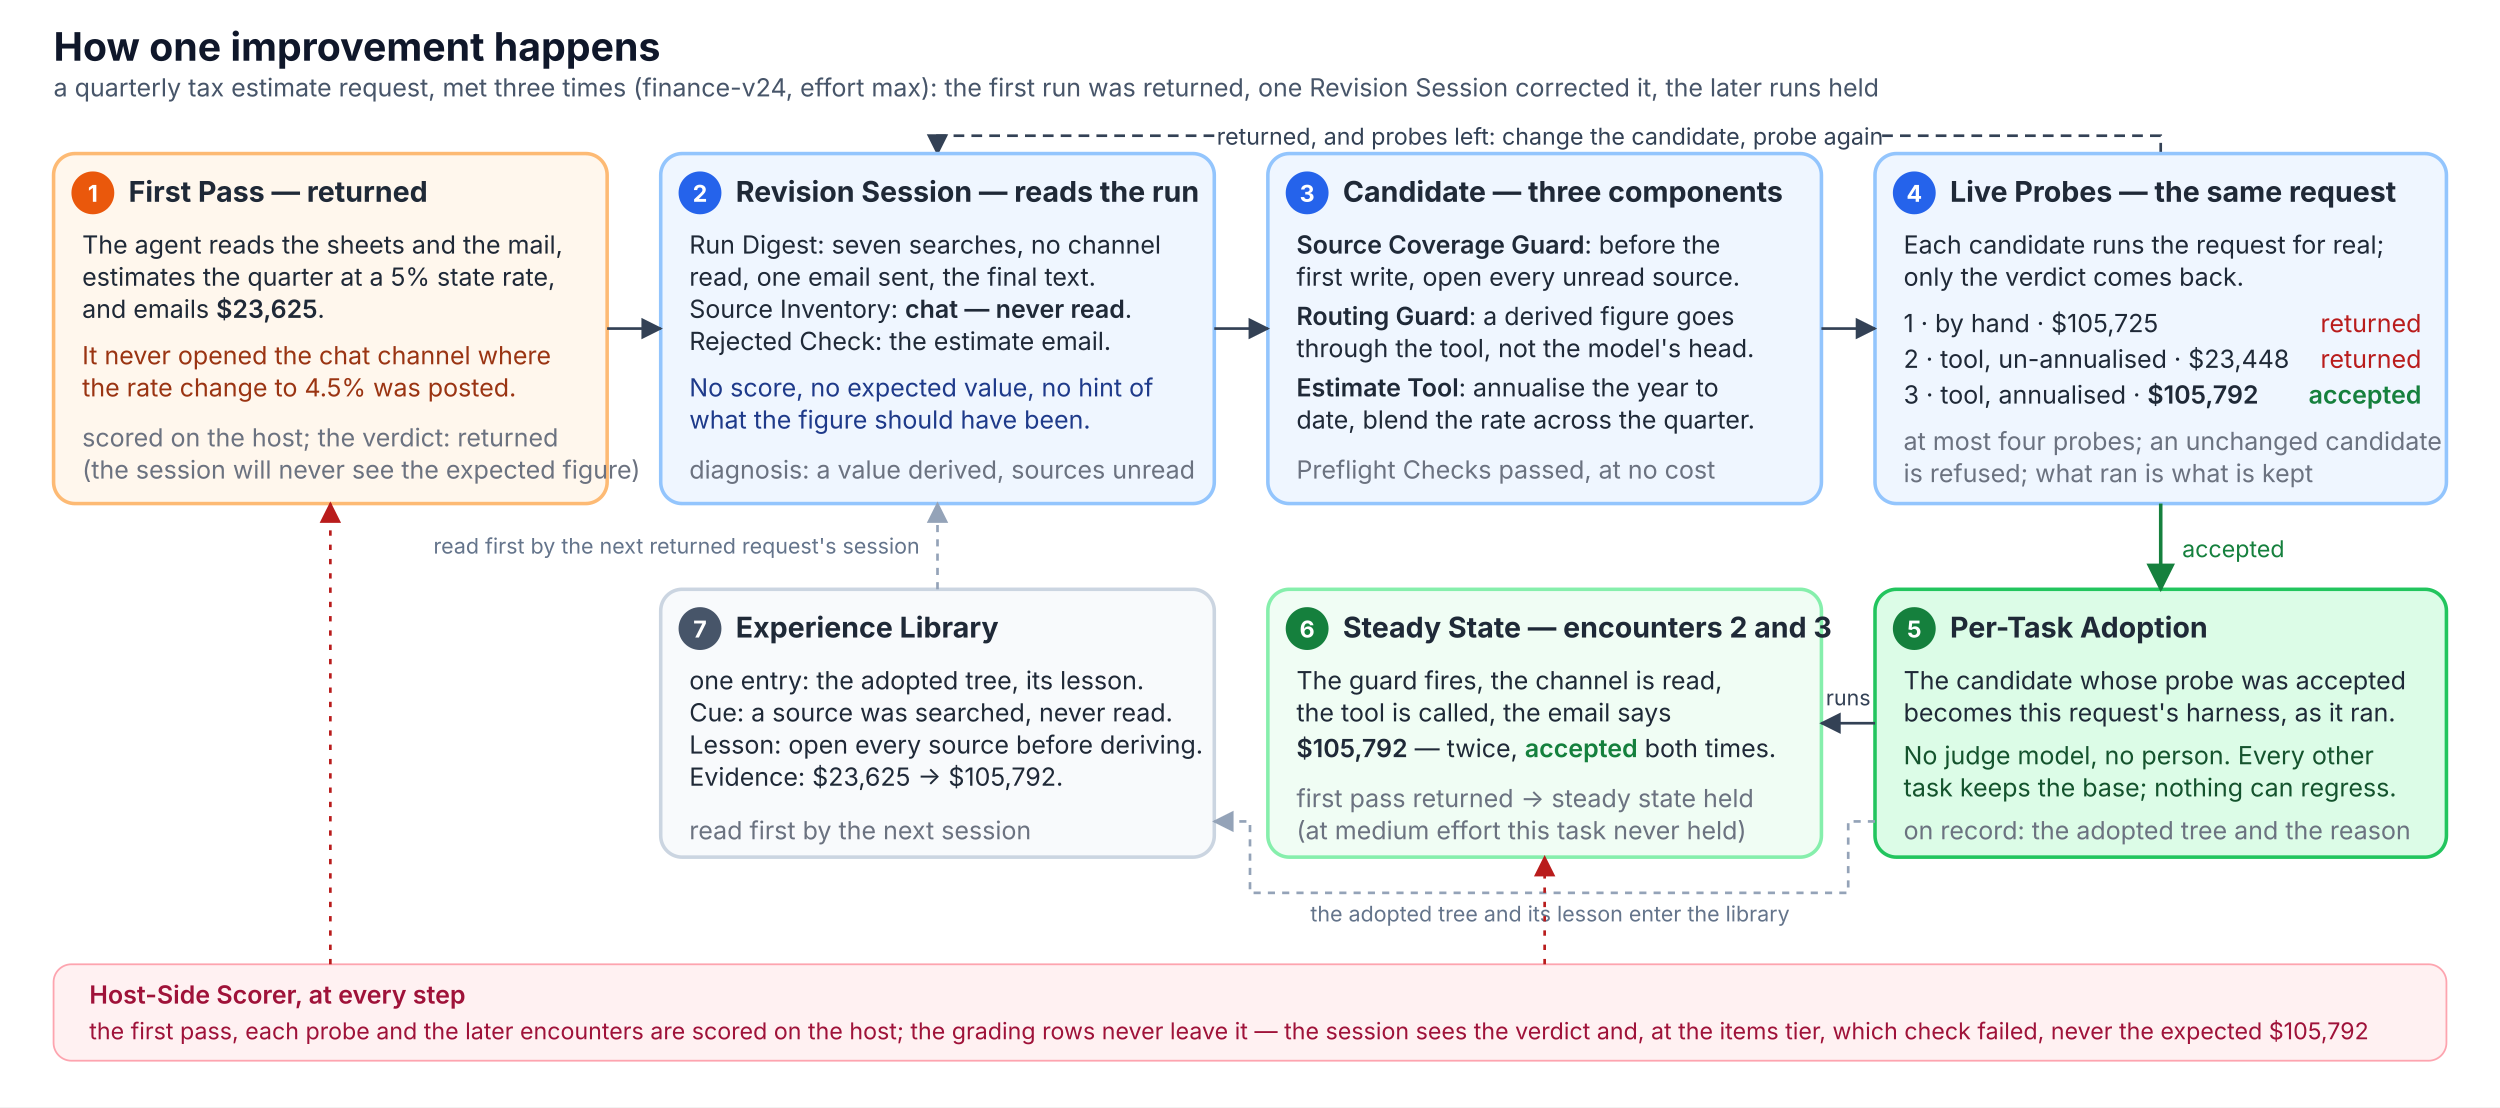
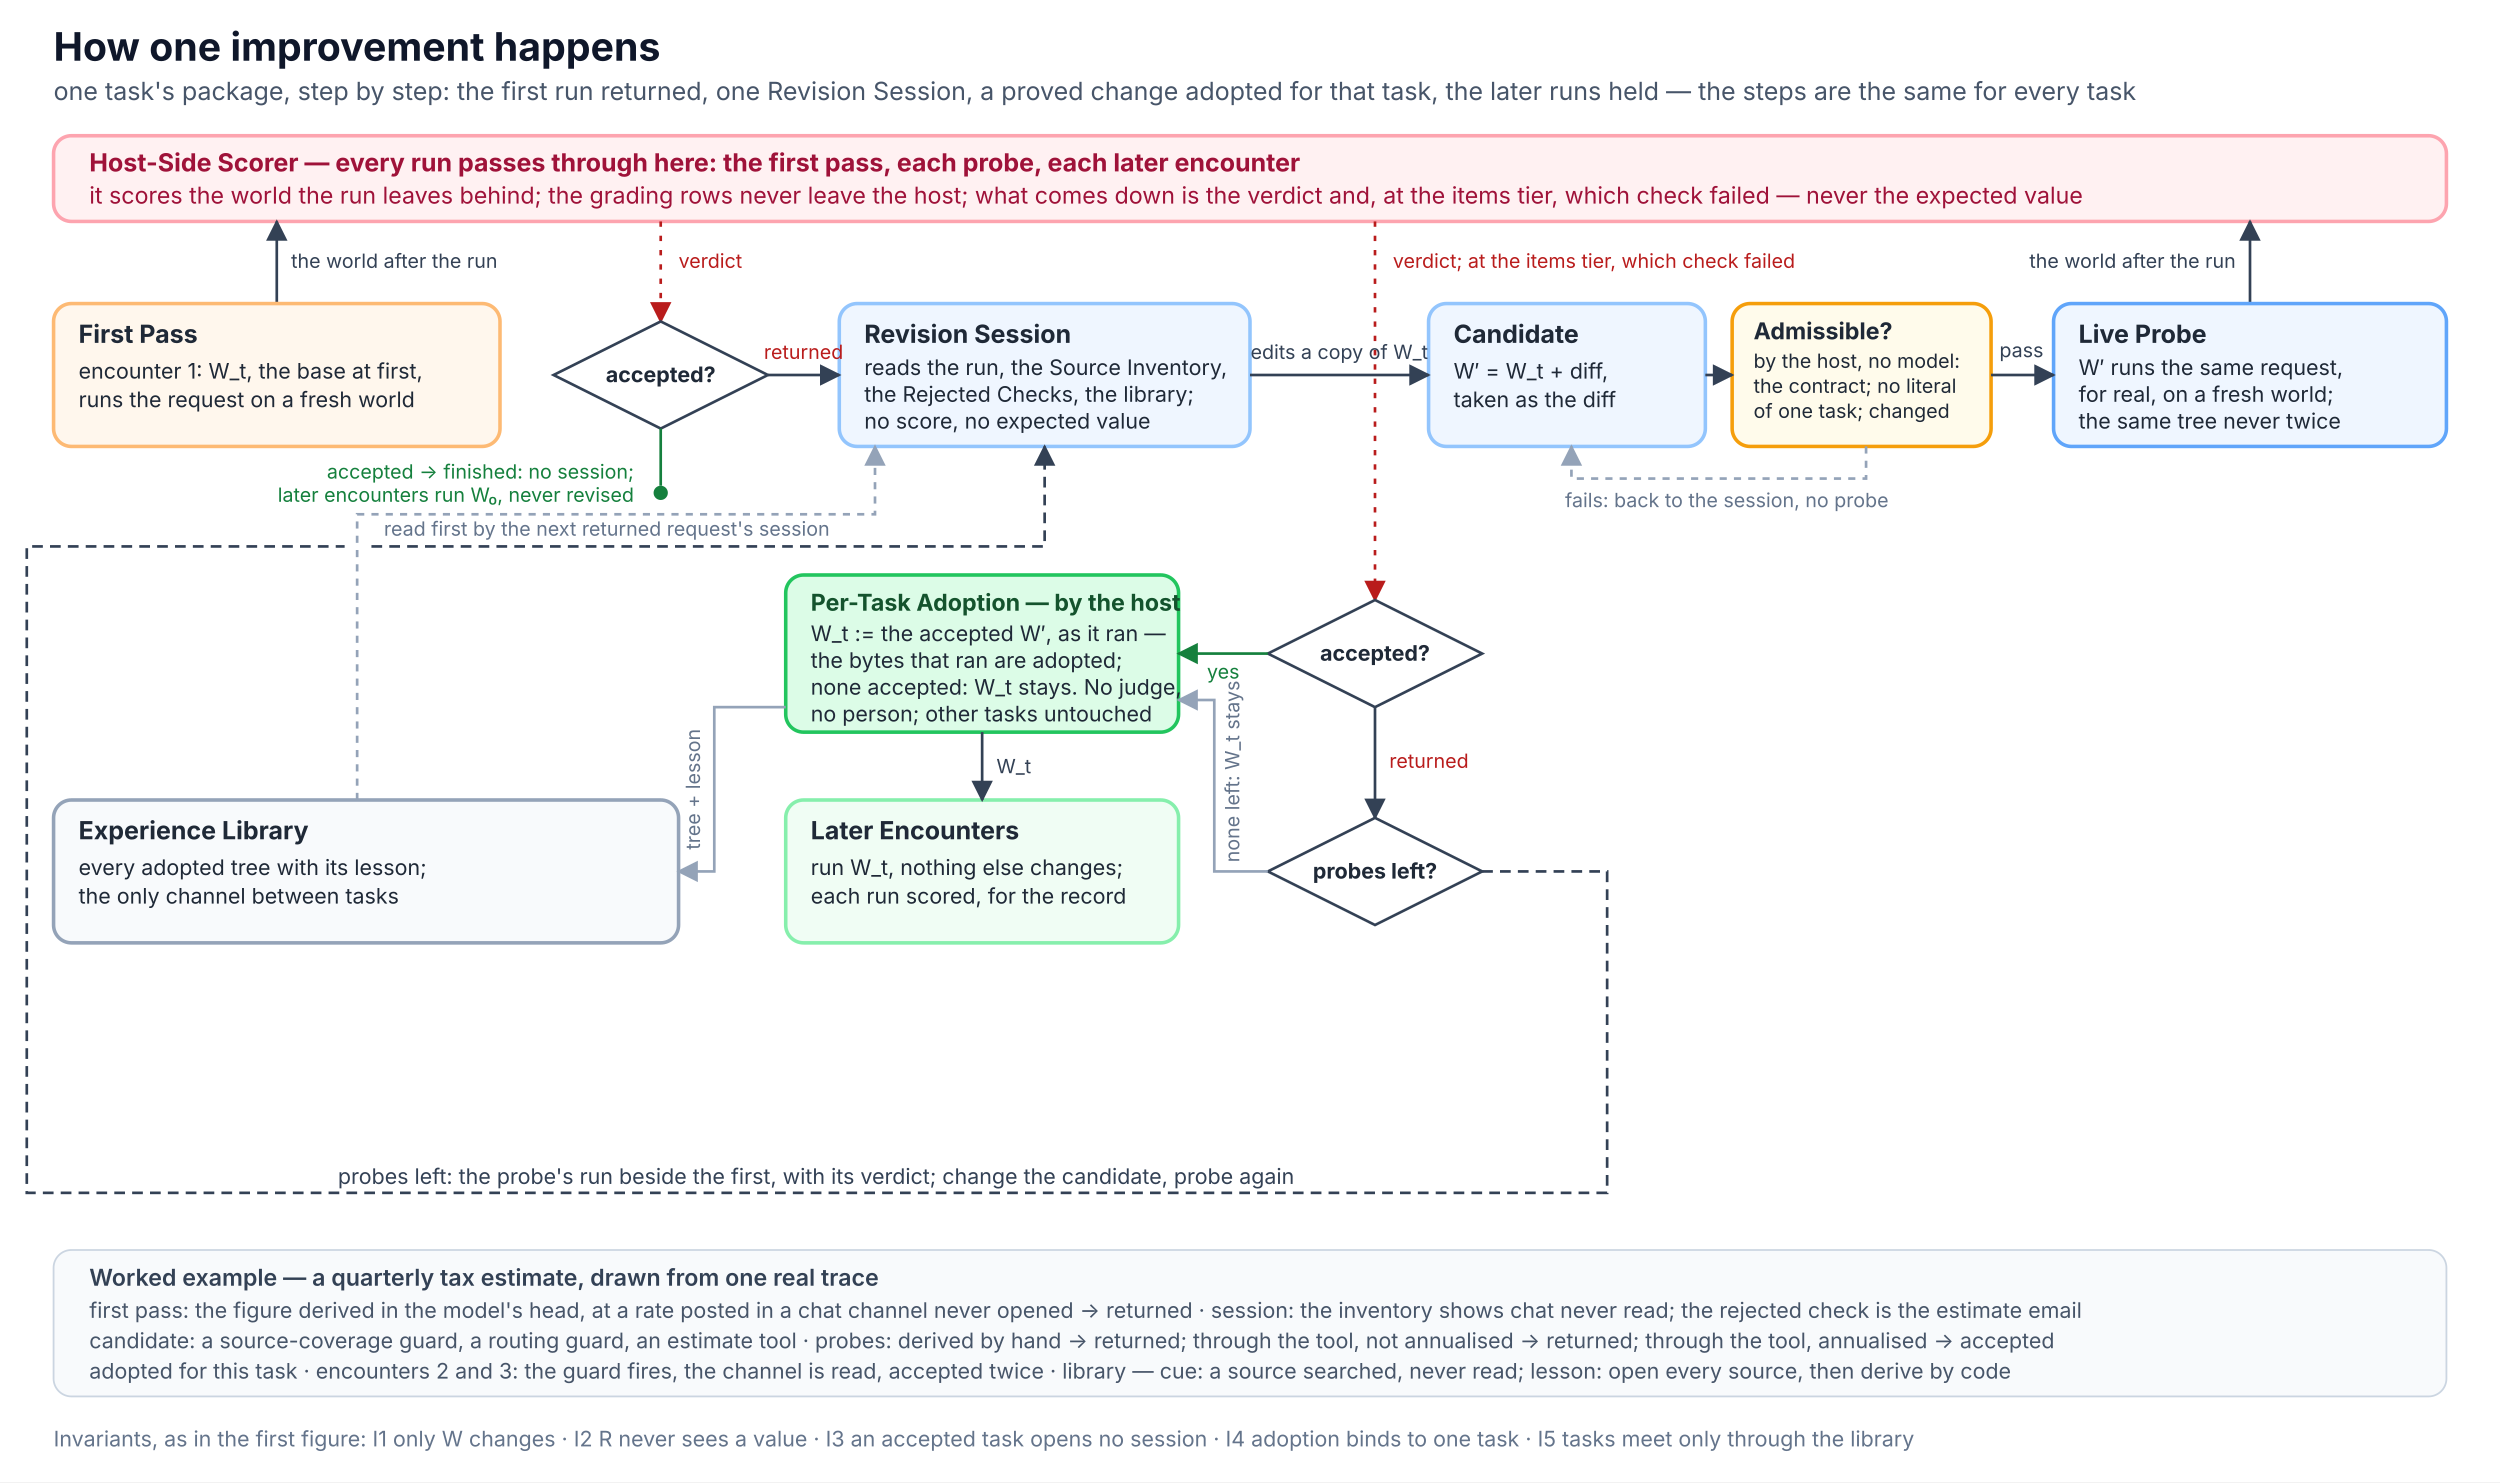
- <svg xmlns="http://www.w3.org/2000/svg" viewBox="0 0 1400 620" font-family="Inter, Helvetica, Arial, sans-serif" font-size="14">
+ <svg xmlns="http://www.w3.org/2000/svg" viewBox="0 0 1400 830" font-family="Inter, Helvetica, Arial, sans-serif" font-size="12">
  <defs>
    <marker id="a" viewBox="0 0 10 10" refX="9" refY="5" markerWidth="8" markerHeight="8" orient="auto-start-reverse">
      <path d="M 0 0 L 10 5 L 0 10 z" fill="#334155" />
    </marker>
    <marker id="ad" viewBox="0 0 10 10" refX="9" refY="5" markerWidth="8" markerHeight="8" orient="auto-start-reverse">
      <path d="M 0 0 L 10 5 L 0 10 z" fill="#94a3b8" />
    </marker>
    <marker id="ar" viewBox="0 0 10 10" refX="9" refY="5" markerWidth="8" markerHeight="8" orient="auto-start-reverse">
      <path d="M 0 0 L 10 5 L 0 10 z" fill="#b91c1c" />
    </marker>
    <marker id="ag" viewBox="0 0 10 10" refX="9" refY="5" markerWidth="8" markerHeight="8" orient="auto-start-reverse">
      <path d="M 0 0 L 10 5 L 0 10 z" fill="#15803d" />
    </marker>
  </defs>
-   <rect width="1400" height="620" fill="#ffffff" />
+   <rect width="1400" height="830" fill="#ffffff" />
  <text x="30" y="34" font-size="22" font-weight="700" fill="#0f172a">How one improvement happens</text>
-   <text x="30" y="54" fill="#475569">a quarterly tax estimate request, met three times (finance-v24, effort max): the first run was returned, one Revision Session corrected it, the later runs held</text>
-   <path d="M 1210 86 L 1210 76 L 525 76 L 525 86" fill="none" stroke="#334155" stroke-width="1.5" stroke-dasharray="6 4" marker-end="url(#a)" />
-   <rect x="683" y="68" width="370" height="18" fill="#ffffff" />
-   <text x="868" y="81" text-anchor="middle" fill="#334155" font-size="13">returned, and probes left: change the candidate, probe again</text>
+   <text x="30" y="56" font-size="14" fill="#475569">one task's package, step by step: the first run returned, one Revision Session, a proved change adopted for that task, the later runs held — the steps are the same for every task</text>
+   <rect x="30" y="76" width="1340" height="48" rx="10" fill="#fff1f2" stroke="#fda4af" stroke-width="2" />
+   <text x="50" y="96" font-size="14" font-weight="700" fill="#9f1239">Host-Side Scorer — every run passes through here: the first pass, each probe, each later encounter</text>
+   <text x="50" y="114" font-size="13" fill="#9f1239">it scores the world the run leaves behind; the grading rows never leave the host; what comes down is the verdict and, at the items tier, which check failed — never the expected value</text>
+   <line x1="155" y1="170" x2="155" y2="124" stroke="#334155" stroke-width="1.5" marker-end="url(#a)" />
+   <text x="163" y="150" font-size="11" fill="#334155">the world after the run</text>
+   <line x1="370" y1="124" x2="370" y2="180" stroke="#b91c1c" stroke-width="1.5" stroke-dasharray="3 5" marker-end="url(#ar)" />
+   <text x="380" y="150" font-size="11" fill="#b91c1c">verdict</text>
+   <line x1="770" y1="124" x2="770" y2="336" stroke="#b91c1c" stroke-width="1.5" stroke-dasharray="3 5" marker-end="url(#ar)" />
+   <text x="780" y="150" font-size="11" fill="#b91c1c">verdict; at the items tier, which check failed</text>
+   <line x1="1260" y1="170" x2="1260" y2="124" stroke="#334155" stroke-width="1.5" marker-end="url(#a)" />
+   <text x="1252" y="150" font-size="11" fill="#334155" text-anchor="end">the world after the run</text>
  <g fill="#1f2937">
-     <rect x="30" y="86" width="310" height="196" rx="12" fill="#fff7ed" stroke="#fdba74" stroke-width="2" />
-     <circle cx="52" cy="108" r="12" fill="#ea580c" />
-     <text x="52" y="113" text-anchor="middle" fill="#fff" font-weight="700" font-size="13">1</text>
-     <text x="72" y="113" font-weight="700" font-size="16">First Pass — returned</text>
-     <text x="46" y="142">The agent reads the sheets and the mail,</text>
-     <text x="46" y="160">estimates the quarter at a 5% state rate,</text>
-     <text x="46" y="178">and emails <tspan font-weight="600">$23,625</tspan>.</text>
-     <text x="46" y="204" fill="#9a3412">It never opened the chat channel where</text>
-     <text x="46" y="222" fill="#9a3412">the rate change to 4.5% was posted.</text>
-     <text x="46" y="250" fill="#6b7280">scored on the host; the verdict: returned</text>
-     <text x="46" y="268" fill="#6b7280">(the session will never see the expected figure)</text>
-     <rect x="370" y="86" width="310" height="196" rx="12" fill="#eff6ff" stroke="#93c5fd" stroke-width="2" />
-     <circle cx="392" cy="108" r="12" fill="#2563eb" />
-     <text x="392" y="113" text-anchor="middle" fill="#fff" font-weight="700" font-size="13">2</text>
-     <text x="412" y="113" font-weight="700" font-size="16">Revision Session — reads the run</text>
-     <text x="386" y="142">Run Digest: seven searches, no channel</text>
-     <text x="386" y="160">read, one email sent, the final text.</text>
-     <text x="386" y="178">Source Inventory: <tspan font-weight="600">chat — never read</tspan>.</text>
-     <text x="386" y="196">Rejected Check: the estimate email.</text>
-     <text x="386" y="222" fill="#1e3a8a">No score, no expected value, no hint of</text>
-     <text x="386" y="240" fill="#1e3a8a">what the figure should have been.</text>
-     <text x="386" y="268" fill="#6b7280">diagnosis: a value derived, sources unread</text>
-     <rect x="710" y="86" width="310" height="196" rx="12" fill="#eff6ff" stroke="#93c5fd" stroke-width="2" />
-     <circle cx="732" cy="108" r="12" fill="#2563eb" />
-     <text x="732" y="113" text-anchor="middle" fill="#fff" font-weight="700" font-size="13">3</text>
-     <text x="752" y="113" font-weight="700" font-size="16">Candidate — three components</text>
-     <text x="726" y="142">
-       <tspan font-weight="600">Source Coverage Guard</tspan>: before the</text>
-     <text x="726" y="160">first write, open every unread source.</text>
-     <text x="726" y="182">
-       <tspan font-weight="600">Routing Guard</tspan>: a derived figure goes</text>
-     <text x="726" y="200">through the tool, not the model's head.</text>
-     <text x="726" y="222">
-       <tspan font-weight="600">Estimate Tool</tspan>: annualise the year to</text>
-     <text x="726" y="240">date, blend the rate across the quarter.</text>
-     <text x="726" y="268" fill="#6b7280">Preflight Checks passed, at no cost</text>
-     <rect x="1050" y="86" width="320" height="196" rx="12" fill="#eff6ff" stroke="#93c5fd" stroke-width="2" />
-     <circle cx="1072" cy="108" r="12" fill="#2563eb" />
-     <text x="1072" y="113" text-anchor="middle" fill="#fff" font-weight="700" font-size="13">4</text>
-     <text x="1092" y="113" font-weight="700" font-size="16">Live Probes — the same request</text>
-     <text x="1066" y="142">Each candidate runs the request for real;</text>
-     <text x="1066" y="160">only the verdict comes back.</text>
-     <text x="1066" y="186">1 · by hand · $105,725</text>
-     <text x="1356" y="186" text-anchor="end" fill="#b91c1c">returned</text>
-     <text x="1066" y="206">2 · tool, un-annualised · $23,448</text>
-     <text x="1356" y="206" text-anchor="end" fill="#b91c1c">returned</text>
-     <text x="1066" y="226">3 · tool, annualised · <tspan font-weight="600">$105,792</tspan>
-     </text>
-     <text x="1356" y="226" text-anchor="end" fill="#15803d" font-weight="600">accepted</text>
-     <text x="1066" y="252" fill="#6b7280">at most four probes; an unchanged candidate</text>
-     <text x="1066" y="270" fill="#6b7280">is refused; what ran is what is kept</text>
+     <rect x="30" y="170" width="250" height="80" rx="10" fill="#fff7ed" stroke="#fdba74" stroke-width="2" />
+     <text x="44" y="192" font-size="14" font-weight="700">First Pass</text>
+     <text x="44" y="212">encounter 1: W_t, the base at first,</text>
+     <text x="44" y="228">runs the request on a fresh world</text>
+     <path d="M 370 180 L 430 210 L 370 240 L 310 210 Z" fill="#ffffff" stroke="#334155" stroke-width="1.5" />
+     <text x="370" y="214" text-anchor="middle" font-weight="700">accepted?</text>
+     <rect x="470" y="170" width="230" height="80" rx="10" fill="#eff6ff" stroke="#93c5fd" stroke-width="2" />
+     <text x="484" y="192" font-size="14" font-weight="700">Revision Session</text>
+     <text x="484" y="210">reads the run, the Source Inventory,</text>
+     <text x="484" y="225">the Rejected Checks, the library;</text>
+     <text x="484" y="240">no score, no expected value</text>
+     <rect x="800" y="170" width="155" height="80" rx="10" fill="#eff6ff" stroke="#93c5fd" stroke-width="2" />
+     <text x="814" y="192" font-size="14" font-weight="700">Candidate</text>
+     <text x="814" y="212">W′ = W_t + diff,</text>
+     <text x="814" y="228">taken as the diff</text>
+     <rect x="970" y="170" width="145" height="80" rx="10" fill="#fffbeb" stroke="#f59e0b" stroke-width="2" />
+     <text x="982" y="190" font-size="13" font-weight="700">Admissible?</text>
+     <text x="982" y="206" font-size="11">by the host, no model:</text>
+     <text x="982" y="220" font-size="11">the contract; no literal</text>
+     <text x="982" y="234" font-size="11">of one task; changed</text>
+     <rect x="1150" y="170" width="220" height="80" rx="10" fill="#eff6ff" stroke="#60a5fa" stroke-width="2" />
+     <text x="1164" y="192" font-size="14" font-weight="700">Live Probe</text>
+     <text x="1164" y="210">W′ runs the same request,</text>
+     <text x="1164" y="225">for real, on a fresh world;</text>
+     <text x="1164" y="240">the same tree never twice</text>
  </g>
-   <line x1="340" y1="184" x2="370" y2="184" stroke="#334155" stroke-width="1.5" marker-end="url(#a)" />
-   <line x1="680" y1="184" x2="710" y2="184" stroke="#334155" stroke-width="1.5" marker-end="url(#a)" />
-   <line x1="1020" y1="184" x2="1050" y2="184" stroke="#334155" stroke-width="1.5" marker-end="url(#a)" />
+   <line x1="430" y1="210" x2="470" y2="210" stroke="#334155" stroke-width="1.5" marker-end="url(#a)" />
+   <text x="450" y="201" font-size="11" fill="#b91c1c" text-anchor="middle">returned</text>
+   <line x1="700" y1="210" x2="800" y2="210" stroke="#334155" stroke-width="1.5" marker-end="url(#a)" />
+   <text x="750" y="201" font-size="11" fill="#334155" text-anchor="middle">edits a copy of W_t</text>
+   <line x1="955" y1="210" x2="970" y2="210" stroke="#334155" stroke-width="1.5" marker-end="url(#a)" />
+   <line x1="1115" y1="210" x2="1150" y2="210" stroke="#334155" stroke-width="1.5" marker-end="url(#a)" />
+   <text x="1132" y="200" font-size="11" fill="#334155" text-anchor="middle">pass</text>
+   <path d="M 1045 250 L 1045 268 L 880 268 L 880 250" fill="none" stroke="#94a3b8" stroke-width="1.5" stroke-dasharray="4 4" marker-end="url(#ad)" />
+   <text x="967" y="284" font-size="11" fill="#64748b" text-anchor="middle">fails: back to the session, no probe</text>
+   <line x1="370" y1="240" x2="370" y2="272" stroke="#15803d" stroke-width="1.5" />
+   <circle cx="370" cy="276" r="4" fill="#15803d" />
+   <text x="355" y="268" font-size="11" fill="#15803d" text-anchor="end">accepted → finished: no session;</text>
+   <text x="355" y="281" font-size="11" fill="#15803d" text-anchor="end">later encounters run W₀, never revised</text>
  <g fill="#1f2937">
-     <rect x="1050" y="330" width="320" height="150" rx="12" fill="#dcfce7" stroke="#22c55e" stroke-width="2" />
-     <circle cx="1072" cy="352" r="12" fill="#15803d" />
-     <text x="1072" y="357" text-anchor="middle" fill="#fff" font-weight="700" font-size="13">5</text>
-     <text x="1092" y="357" font-weight="700" font-size="16">Per-Task Adoption</text>
-     <text x="1066" y="386">The candidate whose probe was accepted</text>
-     <text x="1066" y="404">becomes this request's harness, as it ran.</text>
-     <text x="1066" y="428" fill="#14532d">No judge model, no person. Every other</text>
-     <text x="1066" y="446" fill="#14532d">task keeps the base; nothing can regress.</text>
-     <text x="1066" y="470" fill="#6b7280">on record: the adopted tree and the reason</text>
-     <rect x="710" y="330" width="310" height="150" rx="12" fill="#f0fdf4" stroke="#86efac" stroke-width="2" />
-     <circle cx="732" cy="352" r="12" fill="#15803d" />
-     <text x="732" y="357" text-anchor="middle" fill="#fff" font-weight="700" font-size="13">6</text>
-     <text x="752" y="357" font-weight="700" font-size="16">Steady State — encounters 2 and 3</text>
-     <text x="726" y="386">The guard fires, the channel is read,</text>
-     <text x="726" y="404">the tool is called, the email says</text>
-     <text x="726" y="424">
-       <tspan font-weight="600">$105,792</tspan> — twice, <tspan fill="#15803d" font-weight="600">accepted</tspan> both times.</text>
-     <text x="726" y="452" fill="#6b7280">first pass returned → steady state held</text>
-     <text x="726" y="470" fill="#6b7280">(at medium effort this task never held)</text>
-     <rect x="370" y="330" width="310" height="150" rx="12" fill="#f8fafc" stroke="#cbd5e1" stroke-width="2" />
-     <circle cx="392" cy="352" r="12" fill="#475569" />
-     <text x="392" y="357" text-anchor="middle" fill="#fff" font-weight="700" font-size="13">7</text>
-     <text x="412" y="357" font-weight="700" font-size="16">Experience Library</text>
-     <text x="386" y="386">one entry: the adopted tree, its lesson.</text>
-     <text x="386" y="404">Cue: a source was searched, never read.</text>
-     <text x="386" y="422">Lesson: open every source before deriving.</text>
-     <text x="386" y="440">Evidence: $23,625 → $105,792.</text>
-     <text x="386" y="470" fill="#6b7280">read first by the next session</text>
+     <rect x="440" y="322" width="220" height="88" rx="10" fill="#dcfce7" stroke="#22c55e" stroke-width="2" />
+     <text x="454" y="342" font-size="13" font-weight="700" fill="#14532d">Per-Task Adoption — by the host</text>
+     <text x="454" y="359">W_t := the accepted W′, as it ran —</text>
+     <text x="454" y="374">the bytes that ran are adopted;</text>
+     <text x="454" y="389">none accepted: W_t stays. No judge,</text>
+     <text x="454" y="404">no person; other tasks untouched</text>
+     <path d="M 770 336 L 830 366 L 770 396 L 710 366 Z" fill="#ffffff" stroke="#334155" stroke-width="1.5" />
+     <text x="770" y="370" text-anchor="middle" font-weight="700">accepted?</text>
  </g>
-   <path d="M 1210 282 L 1210 330" fill="none" stroke="#15803d" stroke-width="2" marker-end="url(#ag)" />
-   <text x="1222" y="312" fill="#15803d" font-size="13">accepted</text>
-   <line x1="1050" y1="405" x2="1020" y2="405" stroke="#334155" stroke-width="1.5" marker-end="url(#a)" />
-   <text x="1035" y="395" text-anchor="middle" fill="#334155" font-size="12">runs</text>
-   <path d="M 1050 460 L 1035 460 L 1035 500 L 700 500 L 700 460 L 680 460" fill="none" stroke="#94a3b8" stroke-width="1.5" stroke-dasharray="4 4" marker-end="url(#ad)" />
-   <text x="868" y="516" text-anchor="middle" fill="#64748b" font-size="12">the adopted tree and its lesson enter the library</text>
-   <path d="M 525 330 L 525 282" fill="none" stroke="#94a3b8" stroke-width="1.5" stroke-dasharray="4 4" marker-end="url(#ad)" />
-   <text x="515" y="310" text-anchor="end" fill="#64748b" font-size="12">read first by the next returned request's session</text>
-   <rect x="30" y="540" width="1340" height="54" rx="10" fill="#fff1f2" stroke="#fda4af" />
-   <text x="50" y="562" font-weight="600" fill="#9f1239">Host-Side Scorer, at every step</text>
-   <text x="50" y="582" fill="#9f1239" font-size="13">the first pass, each probe and the later encounters are scored on the host; the grading rows never leave it — the session sees the verdict and, at the items tier, which check failed, never the expected $105,792</text>
-   <path d="M 185 540 L 185 282" fill="none" stroke="#b91c1c" stroke-width="1.5" stroke-dasharray="3 5" marker-end="url(#ar)" />
-   <path d="M 865 540 L 865 480" fill="none" stroke="#b91c1c" stroke-width="1.5" stroke-dasharray="3 5" marker-end="url(#ar)" />
+   <line x1="710" y1="366" x2="660" y2="366" stroke="#15803d" stroke-width="1.5" marker-end="url(#ag)" />
+   <text x="685" y="380" font-size="11" fill="#15803d" text-anchor="middle">yes</text>
+   <line x1="770" y1="396" x2="770" y2="458" stroke="#334155" stroke-width="1.5" marker-end="url(#a)" />
+   <text x="778" y="430" font-size="11" fill="#b91c1c">returned</text>
+   <g fill="#1f2937">
+     <rect x="30" y="448" width="350" height="80" rx="10" fill="#f8fafc" stroke="#94a3b8" stroke-width="2" />
+     <text x="44" y="470" font-size="14" font-weight="700">Experience Library</text>
+     <text x="44" y="490">every adopted tree with its lesson;</text>
+     <text x="44" y="506">the only channel between tasks</text>
+     <rect x="440" y="448" width="220" height="80" rx="10" fill="#f0fdf4" stroke="#86efac" stroke-width="2" />
+     <text x="454" y="470" font-size="14" font-weight="700">Later Encounters</text>
+     <text x="454" y="490">run W_t, nothing else changes;</text>
+     <text x="454" y="506">each run scored, for the record</text>
+     <path d="M 770 458 L 830 488 L 770 518 L 710 488 Z" fill="#ffffff" stroke="#334155" stroke-width="1.5" />
+     <text x="770" y="492" text-anchor="middle" font-weight="700">probes left?</text>
+   </g>
+   <line x1="550" y1="410" x2="550" y2="448" stroke="#334155" stroke-width="1.5" marker-end="url(#a)" />
+   <text x="558" y="433" font-size="11" fill="#334155">W_t</text>
+   <path d="M 710 488 L 680 488 L 680 392 L 660 392" fill="none" stroke="#94a3b8" stroke-width="1.5" marker-end="url(#ad)" />
+   <text x="694" y="432" font-size="11" fill="#64748b" text-anchor="middle" transform="rotate(-90 694 432)">none left: W_t stays</text>
+   <path d="M 830 488 L 900 488 L 900 668 L 15 668 L 15 306 L 585 306 L 585 250" fill="none" stroke="#334155" stroke-width="1.5" stroke-dasharray="6 4" marker-end="url(#a)" />
+   <text x="457" y="663" font-size="12" fill="#334155" text-anchor="middle">probes left: the probe's run beside the first, with its verdict; change the candidate, probe again</text>
+   <path d="M 440 396 L 400 396 L 400 488 L 380 488" fill="none" stroke="#94a3b8" stroke-width="1.5" marker-end="url(#ad)" />
+   <text x="392" y="442" font-size="11" fill="#64748b" text-anchor="middle" transform="rotate(-90 392 442)">tree + lesson</text>
+   <rect x="193" y="299" width="14" height="14" fill="#ffffff" />
+   <path d="M 200 448 L 200 288 L 490 288 L 490 250" fill="none" stroke="#94a3b8" stroke-width="1.5" stroke-dasharray="4 4" marker-end="url(#ad)" />
+   <text x="215" y="300" font-size="11" fill="#64748b">read first by the next returned request's session</text>
+   <rect x="30" y="700" width="1340" height="82" rx="10" fill="#f8fafc" stroke="#cbd5e1" />
+   <text x="50" y="720" font-size="13" font-weight="600" fill="#334155">Worked example — a quarterly tax estimate, drawn from one real trace</text>
+   <text x="50" y="738" fill="#475569">first pass: the figure derived in the model's head, at a rate posted in a chat channel never opened → returned · session: the inventory shows chat never read; the rejected check is the estimate email</text>
+   <text x="50" y="755" fill="#475569">candidate: a source-coverage guard, a routing guard, an estimate tool · probes: derived by hand → returned; through the tool, not annualised → returned; through the tool, annualised → accepted</text>
+   <text x="50" y="772" fill="#475569">adopted for this task · encounters 2 and 3: the guard fires, the channel is read, accepted twice · library — cue: a source searched, never read; lesson: open every source, then derive by code</text>
+   <text x="30" y="810" fill="#64748b">Invariants, as in the first figure: I1 only W changes · I2 R never sees a value · I3 an accepted task opens no session · I4 adoption binds to one task · I5 tasks meet only through the library</text>
</svg>
